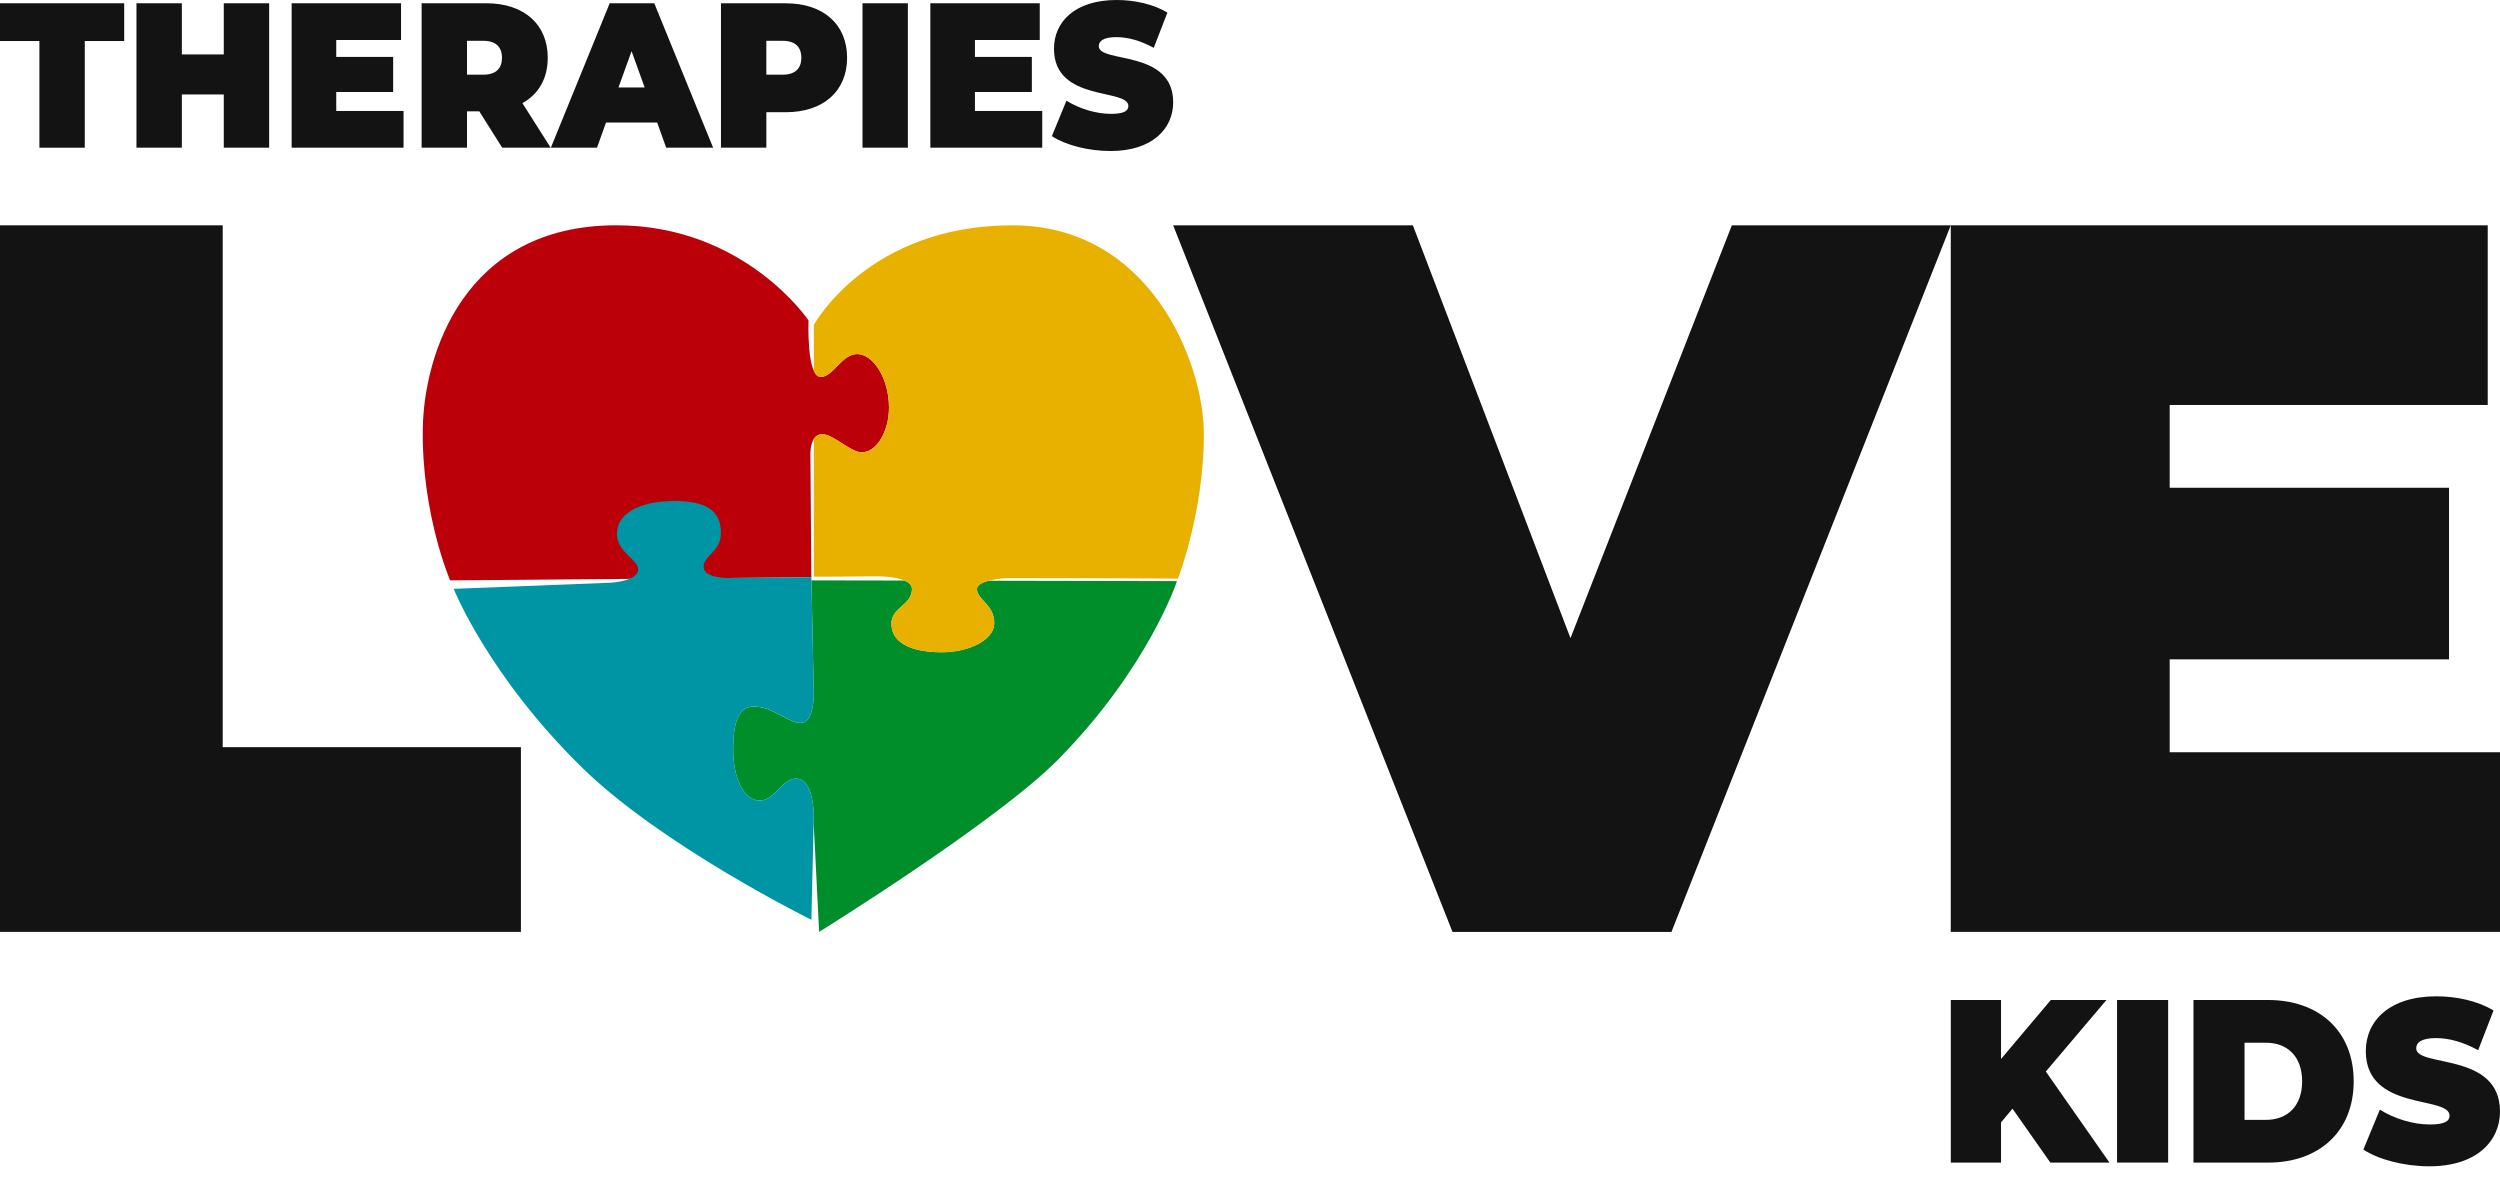
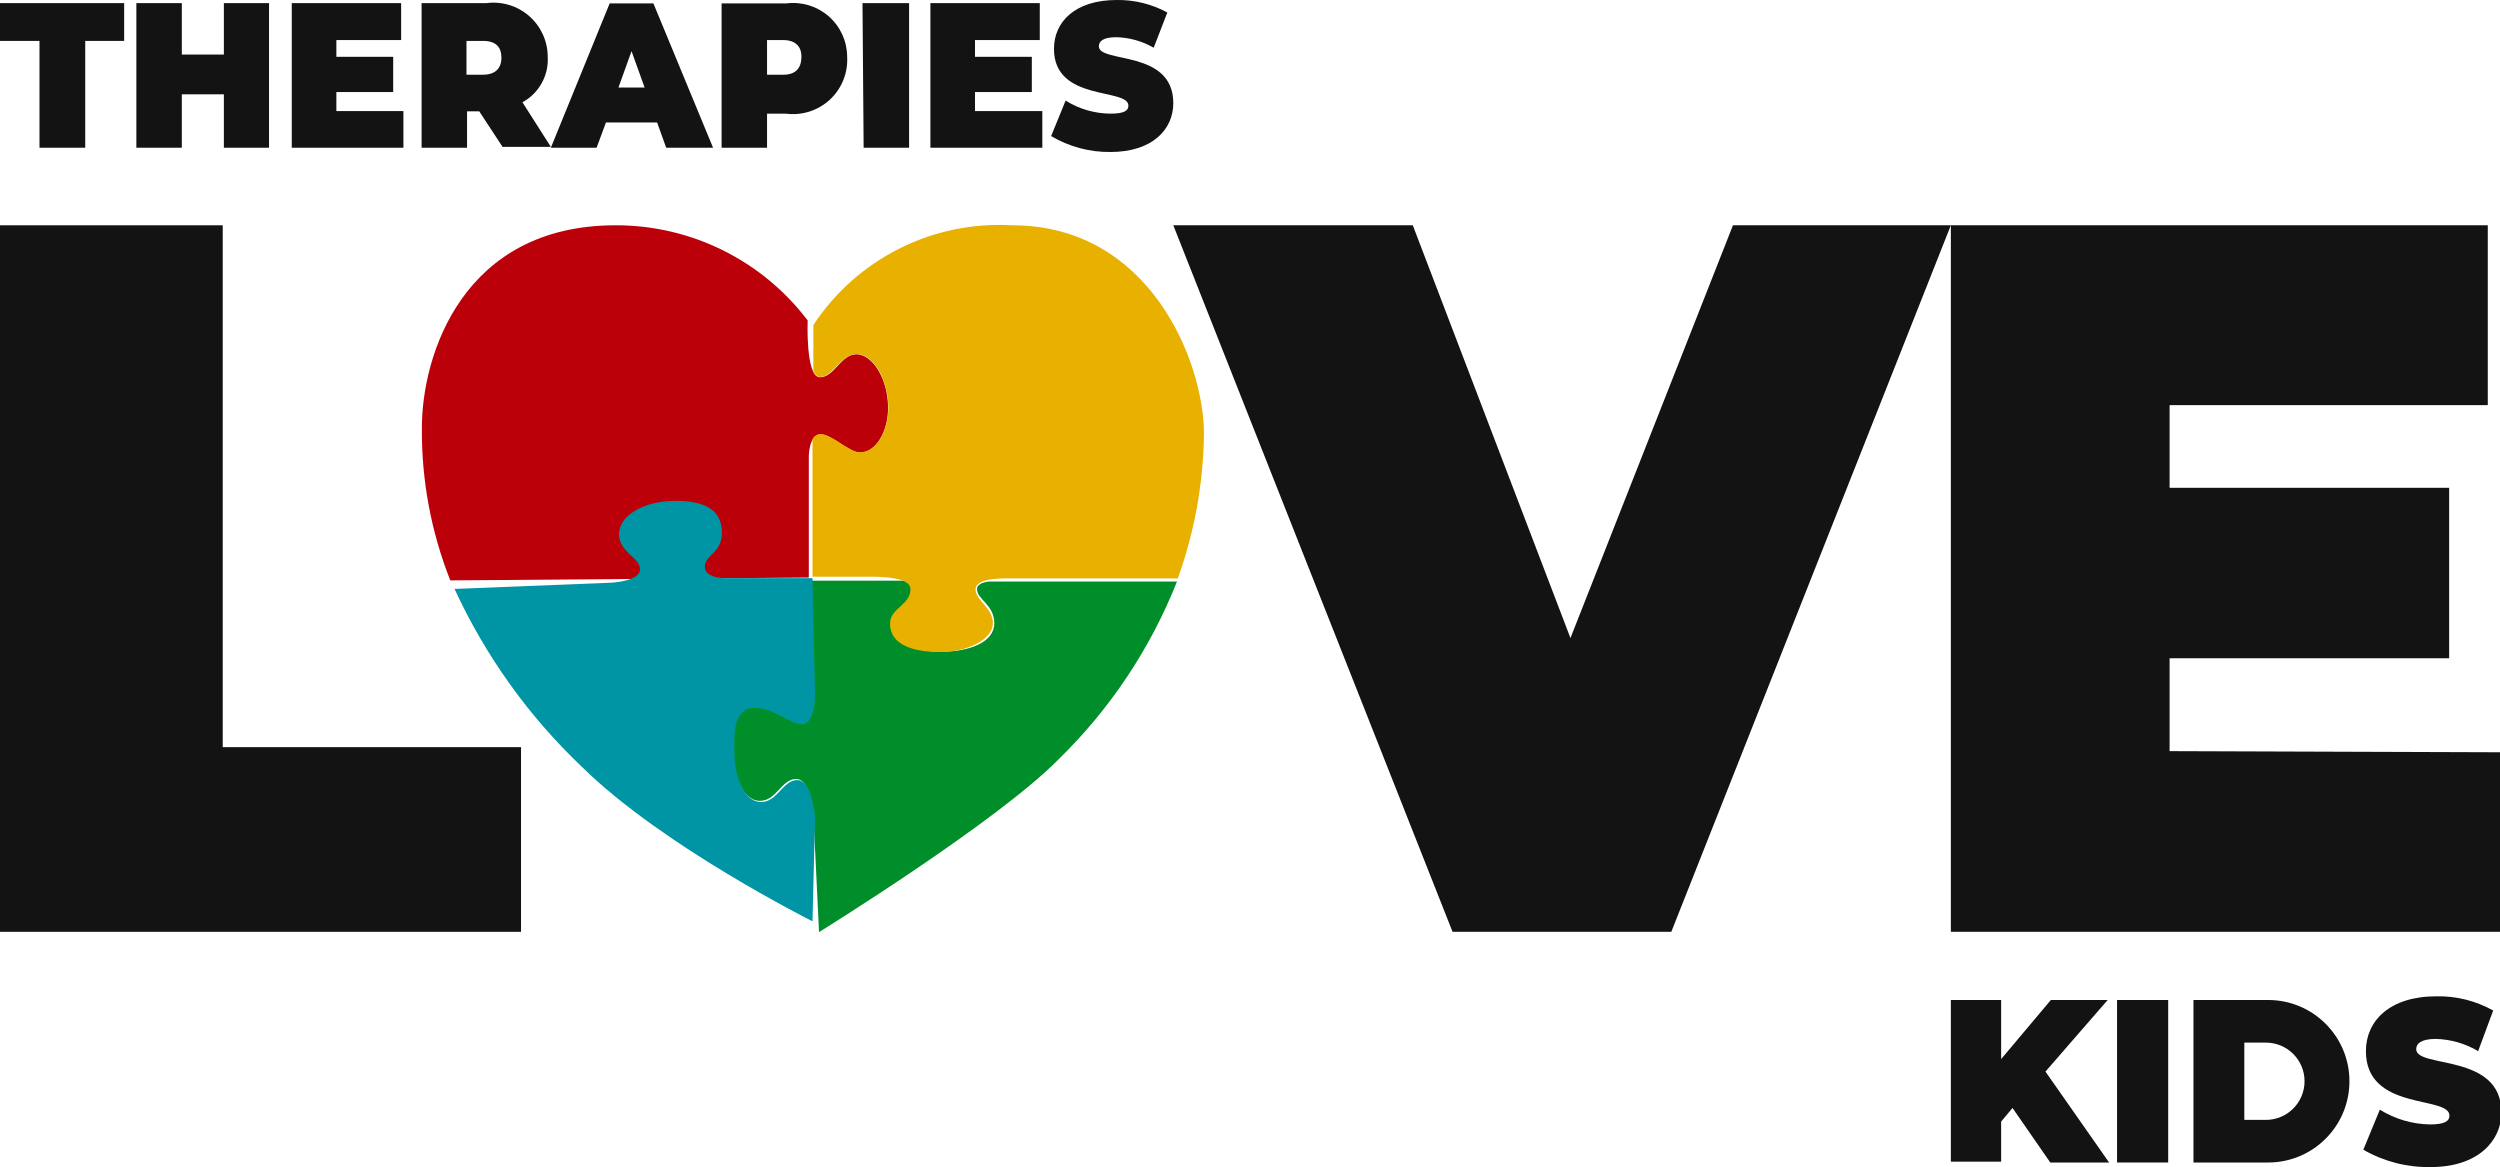
- <svg xmlns="http://www.w3.org/2000/svg" width="88" height="42" viewBox="0 0 88 42" fill="none">
-   <path d="M15.845 20.429C15.845 20.429 14.831 18.081 14.883 15.062C14.928 12.502 16.317 7.93 21.696 7.93C26.215 7.93 28.46 11.28 28.46 11.28C28.46 11.28 28.384 13.277 28.893 13.27C29.329 13.263 29.625 12.468 30.172 12.463C30.721 12.459 31.292 13.297 31.292 14.35C31.292 15.183 30.856 15.933 30.319 15.922C29.936 15.915 29.309 15.268 28.926 15.282C28.487 15.299 28.526 16.035 28.526 16.035L28.56 20.321L15.845 20.429Z" fill="#BC000A" />
-   <path d="M34.389 20.731C34.384 21.111 35.004 21.276 34.998 21.941C34.994 22.511 34.139 22.963 33.129 22.96C32.648 22.96 31.375 22.881 31.378 21.941C31.379 21.386 32.109 21.291 32.101 20.731C32.099 20.598 31.994 20.502 31.839 20.435L28.563 20.429L28.646 24.447C28.646 24.447 28.646 25.34 28.273 25.433C27.816 25.548 27.219 24.829 26.474 24.874C25.808 24.914 25.811 25.979 25.808 26.394C25.801 27.273 26.128 28.158 26.727 28.18C27.273 28.2 27.507 27.401 28.033 27.407C28.646 27.413 28.646 28.713 28.646 28.713L28.638 29.07H28.646L28.833 32.803C28.833 32.803 35.099 28.918 37.257 26.725C40.429 23.501 41.43 20.455 41.43 20.455L34.797 20.442C34.575 20.5 34.39 20.592 34.389 20.731Z" fill="#008E2B" />
-   <path d="M15.969 20.727L21.502 20.511C21.502 20.511 22.465 20.461 22.462 20.041C22.46 19.681 21.727 19.454 21.716 18.808C21.702 18.054 22.546 17.635 23.755 17.635C24.968 17.635 25.381 18.053 25.375 18.774C25.368 19.447 24.754 19.544 24.768 19.967C24.781 20.352 25.621 20.345 25.621 20.345L28.561 20.32L28.647 24.446C28.647 24.446 28.647 25.339 28.274 25.433C27.817 25.547 27.22 24.829 26.475 24.873C25.808 24.913 25.812 25.978 25.808 26.393C25.802 27.273 26.129 28.157 26.728 28.179C27.274 28.199 27.508 27.4 28.034 27.406C28.647 27.413 28.647 28.712 28.647 28.712L28.561 32.377C28.561 32.377 23.317 29.79 20.489 27.019C17.183 23.78 15.969 20.727 15.969 20.727Z" fill="#0095A5" />
-   <path d="M35.632 7.931C30.553 7.931 28.647 11.437 28.647 11.437V13.051C28.709 13.186 28.789 13.271 28.894 13.27C29.33 13.263 29.625 12.469 30.173 12.463C30.722 12.459 31.293 13.297 31.293 14.35C31.293 15.183 30.857 15.933 30.32 15.922C29.937 15.915 29.31 15.268 28.927 15.283C28.794 15.287 28.707 15.358 28.647 15.453V20.3C28.647 20.3 30.099 20.297 30.715 20.286C31.239 20.276 32.095 20.343 32.101 20.731C32.109 21.29 31.379 21.386 31.378 21.941C31.375 22.881 32.648 22.96 33.129 22.96C34.139 22.963 34.994 22.511 34.999 21.941C35.004 21.276 34.384 21.111 34.389 20.731C34.393 20.435 35.215 20.353 35.512 20.351C36.978 20.341 41.465 20.367 41.465 20.367C41.465 20.367 42.377 18.022 42.376 15.289C42.376 12.743 40.477 7.931 35.632 7.931Z" fill="#E8B100" />
-   <path d="M1.387 1.444H0V0.115H4.372V1.444H2.984V5.199H1.387V1.444Z" fill="#131313" />
-   <path d="M9.474 0.115V5.198H7.877V3.325H6.401V5.198H4.804V0.115H6.401V1.916H7.877V0.115H9.474Z" fill="#131313" />
-   <path d="M14.205 3.906V5.198H10.266V0.115H14.117V1.408H11.836V2.003H13.839V3.238H11.836V3.906H14.205Z" fill="#131313" />
-   <path d="M16.872 3.92H16.439V5.198H14.841V0.115H17.122C18.442 0.115 19.281 0.856 19.281 2.033C19.281 2.766 18.956 3.318 18.388 3.63L19.383 5.198H17.677L16.872 3.92ZM17.02 1.437H16.439V2.628H17.02C17.461 2.628 17.67 2.403 17.67 2.033C17.67 1.662 17.46 1.437 17.02 1.437Z" fill="#131313" />
-   <path d="M23.132 4.313H21.332L21.014 5.199H19.39L21.461 0.116H23.031L25.102 5.199H23.45L23.132 4.313ZM22.692 3.078L22.231 1.8L21.771 3.078H22.692Z" fill="#131313" />
-   <path d="M29.818 2.033C29.818 3.21 28.979 3.95 27.66 3.95H26.976V5.199H25.378V0.116H27.659C28.979 0.115 29.818 0.856 29.818 2.033ZM28.207 2.033C28.207 1.662 27.997 1.437 27.557 1.437H26.975V2.628H27.557C27.997 2.628 28.207 2.403 28.207 2.033Z" fill="#131313" />
-   <path d="M30.36 0.115H31.957V5.198H30.36V0.115Z" fill="#131313" />
-   <path d="M36.687 3.906V5.198H32.748V0.115H36.599V1.408H34.318V2.003H36.321V3.238H34.318V3.906H36.687Z" fill="#131313" />
-   <path d="M37.026 4.792L37.539 3.543C37.986 3.826 38.581 4.008 39.103 4.008C39.556 4.008 39.719 3.906 39.719 3.733C39.719 3.094 37.1 3.609 37.1 1.714C37.1 0.77 37.837 0 39.306 0C39.943 0 40.599 0.146 41.093 0.443L40.612 1.684C40.146 1.43 39.705 1.307 39.293 1.307C38.826 1.307 38.677 1.453 38.677 1.626C38.677 2.236 41.296 1.728 41.296 3.602C41.296 4.531 40.559 5.316 39.09 5.316C38.297 5.315 37.5 5.104 37.026 4.792Z" fill="#131313" />
-   <path d="M70.84 39.026L70.436 39.508V40.923H68.668V35.2H70.436V37.276L72.189 35.2H74.147L72.013 37.718L74.254 40.924H72.173L70.84 39.026Z" fill="#131313" />
-   <path d="M74.52 35.2H76.319V40.923H74.52V35.2Z" fill="#131313" />
-   <path d="M77.21 35.2H79.839C81.623 35.2 82.85 36.287 82.85 38.062C82.85 39.836 81.623 40.924 79.839 40.924H77.21V35.2ZM79.763 39.419C80.517 39.419 81.035 38.936 81.035 38.062C81.035 37.187 80.517 36.704 79.763 36.704H79.008V39.419H79.763Z" fill="#131313" />
-   <path d="M83.191 40.465L83.771 39.059C84.274 39.378 84.944 39.582 85.531 39.582C86.042 39.582 86.225 39.468 86.225 39.272C86.225 38.553 83.276 39.133 83.276 36.999C83.276 35.936 84.107 35.07 85.76 35.07C86.477 35.07 87.216 35.234 87.772 35.569L87.231 36.967C86.706 36.68 86.21 36.541 85.745 36.541C85.219 36.541 85.051 36.705 85.051 36.901C85.051 37.588 88 37.016 88 39.125C88 40.172 87.169 41.054 85.515 41.054C84.624 41.054 83.725 40.817 83.191 40.465Z" fill="#131313" />
-   <path d="M0 7.931H7.839V26.3H18.336V32.802H0V7.931Z" fill="#131313" />
-   <path d="M88 26.478V32.802H68.667V7.931H87.568V14.255H76.373V17.169H86.206V23.209H76.373V26.479H88V26.478Z" fill="#131313" />
-   <path d="M68.667 7.931L58.835 32.803H51.128L41.295 7.931H49.733L55.281 22.463L60.961 7.931H68.667Z" fill="#131313" />
+ <svg xmlns="http://www.w3.org/2000/svg" viewBox="0 0 88 41.05">
+   <defs>
+     <style>.cls-1{fill:#bc000a;}.cls-2{fill:#008e2b;}.cls-3{fill:#0095a5;}.cls-4{fill:#e8b100;}.cls-5{fill:#131313;}</style>
+   </defs>
+   <g id="Layer_2" data-name="Layer 2">
+     <g id="Layer_1-2" data-name="Layer 1">
+       <path class="cls-1" d="M15.85,20.43a14.28,14.28,0,0,1-1-5.37c0-2.56,1.44-7.13,6.82-7.13a8.46,8.46,0,0,1,6.76,3.35s-.08,2,.43,2,.73-.8,1.28-.81,1.12.84,1.12,1.89c0,.83-.43,1.58-1,1.57-.38,0-1-.65-1.39-.64s-.4.76-.4.76l0,4.28Z" />
+       <path class="cls-2" d="M34.39,20.73c0,.38.61.55.61,1.21s-.86,1-1.87,1c-.48,0-1.75-.08-1.75-1,0-.55.73-.65.72-1.21,0-.13-.11-.23-.26-.29H28.56l.09,4s0,.89-.38,1-1.05-.6-1.8-.56-.66,1.11-.66,1.52c0,.88.32,1.77.92,1.79s.78-.78,1.3-.77.62,1.3.62,1.3v.36h0l.18,3.73s6.27-3.88,8.43-6.08a18,18,0,0,0,4.17-6.26l-6.63,0C34.57,20.5,34.39,20.59,34.39,20.73Z" />
+       <path class="cls-3" d="M16,20.73l5.53-.22s1-.05,1-.47-.73-.59-.74-1.23.83-1.18,2-1.18,1.63.42,1.62,1.14-.62.77-.6,1.2.85.38.85.38l2.94,0,.09,4.13s0,.89-.38,1-1.05-.6-1.8-.56-.66,1.11-.66,1.52c0,.88.32,1.77.92,1.79s.78-.78,1.3-.77.62,1.3.62,1.3l-.09,3.67S23.32,29.79,20.49,27A20.41,20.41,0,0,1,16,20.73Z" />
+       <path class="cls-4" d="M35.63,7.93a7.84,7.84,0,0,0-7,3.51v1.61c.06.14.14.22.24.22.44,0,.74-.8,1.28-.81s1.12.84,1.12,1.89c0,.83-.43,1.58-1,1.57-.38,0-1-.65-1.39-.64a.34.34,0,0,0-.28.17V20.3h2.06c.53,0,1.39.05,1.39.44,0,.56-.72.66-.72,1.21,0,.94,1.27,1,1.75,1,1,0,1.86-.45,1.87-1s-.62-.83-.61-1.21.83-.38,1.12-.38c1.47,0,6,0,6,0a15.6,15.6,0,0,0,.92-5.08C42.38,12.74,40.48,7.93,35.63,7.93Z" />
+       <path class="cls-5" d="M1.39,1.44H0V.11H4.37V1.44H3V5.2H1.39Z" />
+       <path class="cls-5" d="M9.47.11V5.2H7.88V3.32H6.4V5.2H4.8V.11H6.4V1.92H7.88V.11Z" />
+       <path class="cls-5" d="M14.2,3.91V5.2H10.27V.11h3.85v1.3H11.84V2h2V3.24h-2v.67Z" />
+       <path class="cls-5" d="M16.87,3.92h-.43V5.2h-1.6V.11h2.28A1.91,1.91,0,0,1,19.28,2a1.71,1.71,0,0,1-.89,1.6l1,1.57h-1.7ZM17,1.44h-.58V2.63H17c.44,0,.65-.23.65-.6S17.46,1.44,17,1.44Z" />
+       <path class="cls-5" d="M23.13,4.31h-1.8L21,5.2H19.39L21.46.12H23L25.1,5.2H23.45Zm-.44-1.23L22.23,1.8l-.46,1.28Z" />
+       <path class="cls-5" d="M29.82,2A1.91,1.91,0,0,1,27.66,4H27V5.2h-1.6V.12h2.28A1.9,1.9,0,0,1,29.82,2ZM28.21,2c0-.37-.21-.59-.65-.59H27V2.63h.58C28,2.63,28.21,2.4,28.21,2Z" />
+       <path class="cls-5" d="M30.36.11H32V5.2h-1.6Z" />
+       <path class="cls-5" d="M36.69,3.91V5.2H32.75V.11H36.6v1.3H34.32V2h2V3.24h-2v.67Z" />
+       <path class="cls-5" d="M37,4.79l.51-1.25A3,3,0,0,0,39.1,4c.46,0,.62-.1.62-.28,0-.64-2.62-.12-2.62-2C37.1.77,37.84,0,39.31,0a3.61,3.61,0,0,1,1.78.44l-.48,1.24a2.76,2.76,0,0,0-1.32-.37c-.46,0-.61.14-.61.32,0,.61,2.62.1,2.62,2,0,.93-.74,1.72-2.21,1.72A4,4,0,0,1,37,4.79Z" />
+       <path class="cls-5" d="M70.84,39l-.4.48v1.41H68.67V35.2h1.77v2.08l1.75-2.08h2L72,37.72l2.24,3.2H72.17Z" />
+       <path class="cls-5" d="M74.52,35.2h1.8v5.72h-1.8Z" />
+       <path class="cls-5" d="M77.21,35.2h2.63a2.86,2.86,0,1,1,0,5.72H77.21Zm2.55,4.22a1.36,1.36,0,0,0,0-2.72H79v2.72Z" />
+       <path class="cls-5" d="M83.19,40.47l.58-1.41a3.44,3.44,0,0,0,1.76.52c.51,0,.69-.11.69-.31,0-.72-2.94-.14-2.94-2.27,0-1.06.83-1.93,2.48-1.93a3.92,3.92,0,0,1,2,.5L87.23,37a3.07,3.07,0,0,0-1.49-.43c-.52,0-.69.17-.69.36,0,.69,3,.12,3,2.23,0,1-.83,1.92-2.48,1.92A4.56,4.56,0,0,1,83.19,40.47Z" />
+       <path class="cls-5" d="M0,7.93H7.84V26.3h10.5v6.5H0Z" />
+       <path class="cls-5" d="M88,26.48V32.8H68.67V7.93h18.9v6.33H76.37v2.91h9.84v6H76.37v3.27Z" />
+       <path class="cls-5" d="M68.67,7.93,58.83,32.8h-7.7L41.3,7.93h8.43l5.55,14.53L61,7.93Z" />
+     </g>
+   </g>
</svg>
